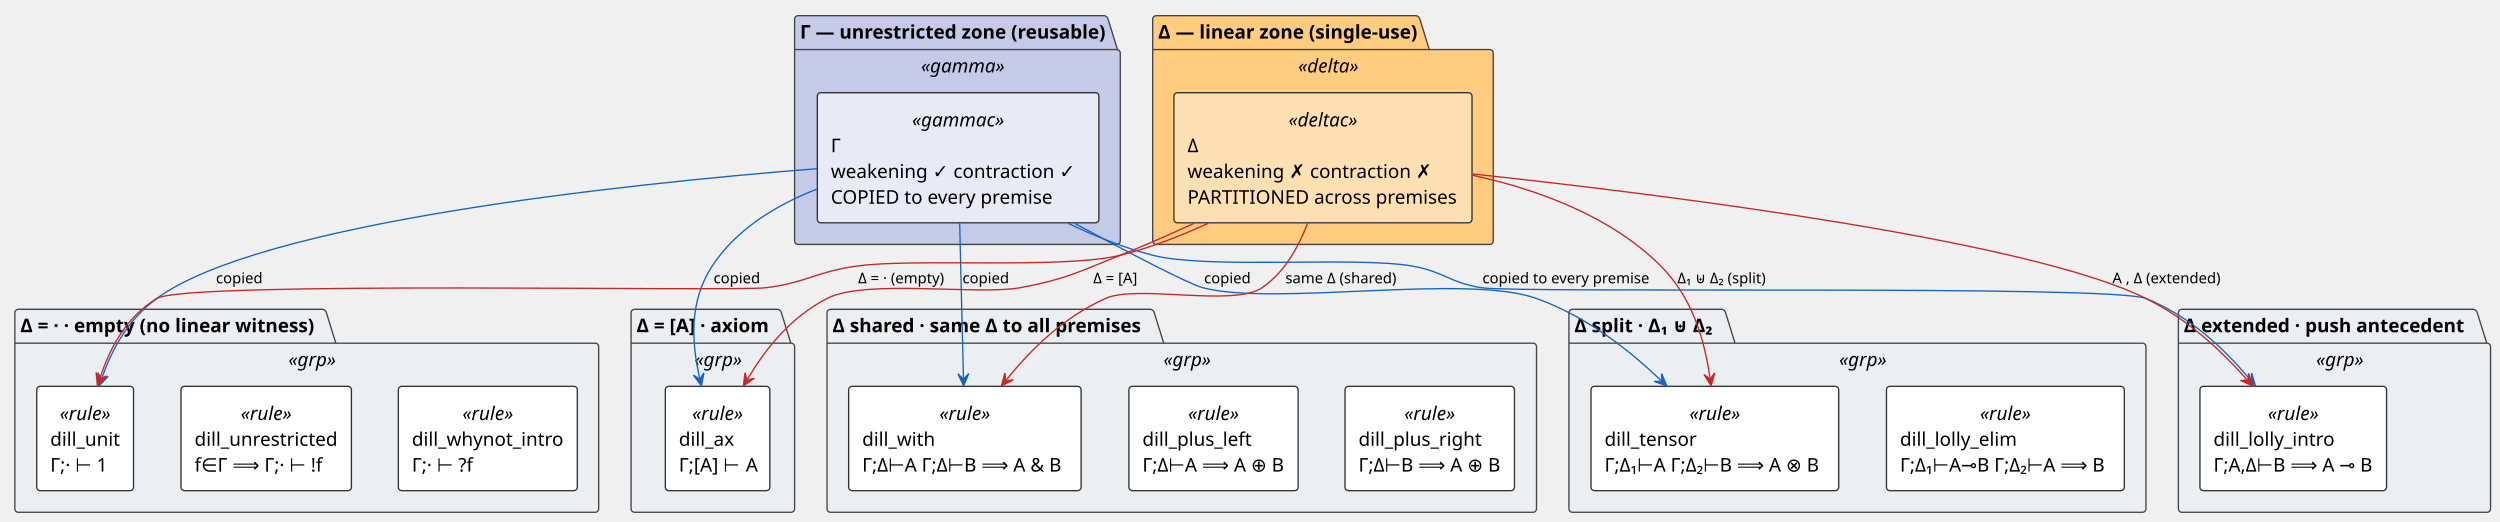
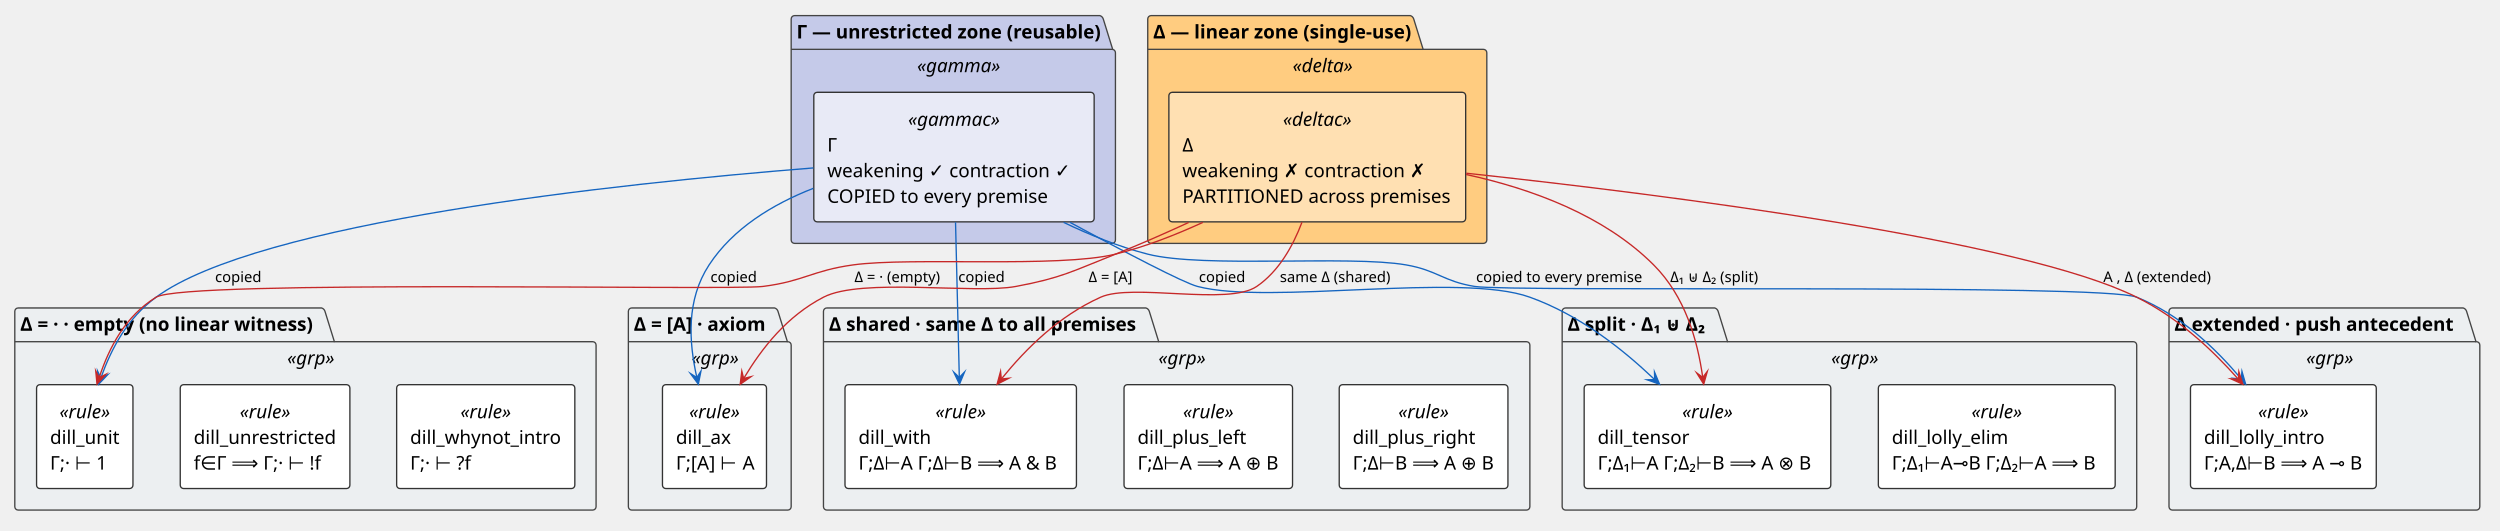
- <svg xmlns="http://www.w3.org/2000/svg" contentStyleType="text/css" data-diagram-type="DESCRIPTION" height="386px" preserveAspectRatio="none" style="width:1850px;height:386px;background:#FFFFFF;" version="1.1" viewBox="0 0 1850 386" width="1850px" zoomAndPan="magnify">
+ <svg xmlns="http://www.w3.org/2000/svg" contentStyleType="text/css" data-diagram-type="DESCRIPTION" height="394px" preserveAspectRatio="none" style="width:1858px;height:394px;background:#FFFFFF;" version="1.1" viewBox="0 0 1858 394" width="1858px" zoomAndPan="magnify">
  <defs />
  <g>
-     <g class="cluster" data-qualified-name=". . unrestricted zone .reusable." data-source-line="29" id="ent0002">
+     <g class="cluster" data-qualified-name=". . unrestricted zone .reusable." data-source-line="29" id="ent0001">
      <path d="M590.5,11.602 L817.445,11.602 A3.75,3.75 0 0 1 819.945,14.102 L826.945,36.67 L826.5,36.67 A2.5,2.5 0 0 1 829,39.17 L829,178.382 A2.5,2.5 0 0 1 826.5,180.882 L590.5,180.882 A2.5,2.5 0 0 1 588,178.382 L588,14.102 A2.5,2.5 0 0 1 590.5,11.602" fill="#C5CAE9" style="stroke:#444444;stroke-width:1;" />
      <line style="stroke:#444444;stroke-width:1;" x1="588" x2="826.945" y1="36.67" y2="36.67" />
-       <text fill="#000000" font-family="Verdana" font-size="14" font-weight="bold" lengthAdjust="spacing" textLength="225.945" x="592" y="28.568">Γ — unrestricted zone (reusable)</text>
+       <text fill="#000000" font-family="Verdana" font-size="14" font-weight="700" lengthAdjust="spacing" textLength="225.945" x="592" y="28.568">Γ — unrestricted zone (reusable)</text>
      <text fill="#000000" font-family="Verdana" font-size="14" font-style="italic" lengthAdjust="spacing" textLength="61.866" x="681.567" y="53.636">«gamma»</text>
    </g>
-     <g class="cluster" data-qualified-name=". . linear zone .single-use." data-source-line="32" id="ent0004">
+     <g class="cluster" data-qualified-name=". . linear zone .single-use." data-source-line="32" id="ent0003">
      <path d="M855.5,11.602 L1048.173,11.602 A3.75,3.75 0 0 1 1050.673,14.102 L1057.673,36.67 L1102.5,36.67 A2.5,2.5 0 0 1 1105,39.17 L1105,178.382 A2.5,2.5 0 0 1 1102.5,180.882 L855.5,180.882 A2.5,2.5 0 0 1 853,178.382 L853,14.102 A2.5,2.5 0 0 1 855.5,11.602" fill="#FFCC80" style="stroke:#444444;stroke-width:1;" />
      <line style="stroke:#444444;stroke-width:1;" x1="853" x2="1057.673" y1="36.67" y2="36.67" />
-       <text fill="#000000" font-family="Verdana" font-size="14" font-weight="bold" lengthAdjust="spacing" textLength="191.673" x="857" y="28.568">Δ — linear zone (single-use)</text>
+       <text fill="#000000" font-family="Verdana" font-size="14" font-weight="700" lengthAdjust="spacing" textLength="191.673" x="857" y="28.568">Δ — linear zone (single-use)</text>
      <text fill="#000000" font-family="Verdana" font-size="14" font-style="italic" lengthAdjust="spacing" textLength="44.66" x="960.67" y="53.636">«delta»</text>
    </g>
-     <g class="cluster" data-qualified-name=". . .A.  .  axiom" data-source-line="36" id="ent0006">
+     <g class="cluster" data-qualified-name=". . .A.  .  axiom" data-source-line="36" id="ent0005">
      <path d="M469.5,228.882 L575.696,228.882 A3.75,3.75 0 0 1 578.196,231.382 L585.196,253.95 L585.5,253.95 A2.5,2.5 0 0 1 588,256.45 L588,376.582 A2.5,2.5 0 0 1 585.5,379.082 L469.5,379.082 A2.5,2.5 0 0 1 467,376.582 L467,231.382 A2.5,2.5 0 0 1 469.5,228.882" fill="#ECEFF1" style="stroke:#444444;stroke-width:1;" />
      <line style="stroke:#444444;stroke-width:1;" x1="467" x2="585.196" y1="253.95" y2="253.95" />
-       <text fill="#000000" font-family="Verdana" font-size="14" font-weight="bold" lengthAdjust="spacing" textLength="105.196" x="471" y="245.848">Δ = [A]  ·  axiom</text>
+       <text fill="#000000" font-family="Verdana" font-size="14" font-weight="700" lengthAdjust="spacing" textLength="105.196" x="471" y="245.848">Δ = [A]  ·  axiom</text>
      <text fill="#000000" font-family="Verdana" font-size="14" font-style="italic" lengthAdjust="spacing" textLength="35.14" x="513.93" y="270.916">«grp»</text>
    </g>
-     <g class="cluster" data-qualified-name=". . .  .  empty .no linear witness." data-source-line="39" id="ent0008">
+     <g class="cluster" data-qualified-name=". . .  .  empty .no linear witness." data-source-line="39" id="ent0007">
      <path d="M13.5,228.882 L239.017,228.882 A3.75,3.75 0 0 1 241.517,231.382 L248.517,253.95 L440.5,253.95 A2.5,2.5 0 0 1 443,256.45 L443,376.582 A2.5,2.5 0 0 1 440.5,379.082 L13.5,379.082 A2.5,2.5 0 0 1 11,376.582 L11,231.382 A2.5,2.5 0 0 1 13.5,228.882" fill="#ECEFF1" style="stroke:#444444;stroke-width:1;" />
      <line style="stroke:#444444;stroke-width:1;" x1="11" x2="248.517" y1="253.95" y2="253.95" />
-       <text fill="#000000" font-family="Verdana" font-size="14" font-weight="bold" lengthAdjust="spacing" textLength="224.517" x="15" y="245.848">Δ = ·  ·  empty (no linear witness)</text>
+       <text fill="#000000" font-family="Verdana" font-size="14" font-weight="700" lengthAdjust="spacing" textLength="224.517" x="15" y="245.848">Δ = ·  ·  empty (no linear witness)</text>
      <text fill="#000000" font-family="Verdana" font-size="14" font-style="italic" lengthAdjust="spacing" textLength="35.14" x="213.43" y="270.916">«grp»</text>
    </g>
-     <g class="cluster" data-qualified-name=". split  .  .. . .." data-source-line="44" id="ent0012">
+     <g class="cluster" data-qualified-name=". split  .  .. . .." data-source-line="44" id="ent0011">
      <path d="M1163.5,228.882 L1274.414,228.882 A3.75,3.75 0 0 1 1276.914,231.382 L1283.914,253.95 L1585.5,253.95 A2.5,2.5 0 0 1 1588,256.45 L1588,376.582 A2.5,2.5 0 0 1 1585.5,379.082 L1163.5,379.082 A2.5,2.5 0 0 1 1161,376.582 L1161,231.382 A2.5,2.5 0 0 1 1163.5,228.882" fill="#ECEFF1" style="stroke:#444444;stroke-width:1;" />
      <line style="stroke:#444444;stroke-width:1;" x1="1161" x2="1283.914" y1="253.95" y2="253.95" />
-       <text fill="#000000" font-family="Verdana" font-size="14" font-weight="bold" lengthAdjust="spacing" textLength="109.914" x="1165" y="245.848">Δ split  ·  Δ₁ ⊎ Δ₂</text>
+       <text fill="#000000" font-family="Verdana" font-size="14" font-weight="700" lengthAdjust="spacing" textLength="109.914" x="1165" y="245.848">Δ split  ·  Δ₁ ⊎ Δ₂</text>
      <text fill="#000000" font-family="Verdana" font-size="14" font-style="italic" lengthAdjust="spacing" textLength="35.14" x="1360.93" y="270.916">«grp»</text>
    </g>
-     <g class="cluster" data-qualified-name=". shared  .  same . to all premises" data-source-line="48" id="ent0015">
+     <g class="cluster" data-qualified-name=". shared  .  same . to all premises" data-source-line="48" id="ent0014">
      <path d="M614.5,228.882 L851.651,228.882 A3.75,3.75 0 0 1 854.151,231.382 L861.151,253.95 L1134.5,253.95 A2.5,2.5 0 0 1 1137,256.45 L1137,376.582 A2.5,2.5 0 0 1 1134.5,379.082 L614.5,379.082 A2.5,2.5 0 0 1 612,376.582 L612,231.382 A2.5,2.5 0 0 1 614.5,228.882" fill="#ECEFF1" style="stroke:#444444;stroke-width:1;" />
      <line style="stroke:#444444;stroke-width:1;" x1="612" x2="861.151" y1="253.95" y2="253.95" />
-       <text fill="#000000" font-family="Verdana" font-size="14" font-weight="bold" lengthAdjust="spacing" textLength="236.151" x="616" y="245.848">Δ shared  ·  same Δ to all premises</text>
+       <text fill="#000000" font-family="Verdana" font-size="14" font-weight="700" lengthAdjust="spacing" textLength="236.151" x="616" y="245.848">Δ shared  ·  same Δ to all premises</text>
      <text fill="#000000" font-family="Verdana" font-size="14" font-style="italic" lengthAdjust="spacing" textLength="35.14" x="860.93" y="270.916">«grp»</text>
    </g>
-     <g class="cluster" data-qualified-name=". extended  .  push antecedent" data-source-line="53" id="ent0019">
+     <g class="cluster" data-qualified-name=". extended  .  push antecedent" data-source-line="53" id="ent0018">
      <path d="M1614.5,228.882 L1830.665,228.882 A3.75,3.75 0 0 1 1833.165,231.382 L1840.165,253.95 L1840.5,253.95 A2.5,2.5 0 0 1 1843,256.45 L1843,376.582 A2.5,2.5 0 0 1 1840.5,379.082 L1614.5,379.082 A2.5,2.5 0 0 1 1612,376.582 L1612,231.382 A2.5,2.5 0 0 1 1614.5,228.882" fill="#ECEFF1" style="stroke:#444444;stroke-width:1;" />
      <line style="stroke:#444444;stroke-width:1;" x1="1612" x2="1840.165" y1="253.95" y2="253.95" />
-       <text fill="#000000" font-family="Verdana" font-size="14" font-weight="bold" lengthAdjust="spacing" textLength="215.165" x="1616" y="245.848">Δ extended  ·  push antecedent</text>
+       <text fill="#000000" font-family="Verdana" font-size="14" font-weight="700" lengthAdjust="spacing" textLength="215.165" x="1616" y="245.848">Δ extended  ·  push antecedent</text>
      <text fill="#000000" font-family="Verdana" font-size="14" font-style="italic" lengthAdjust="spacing" textLength="35.14" x="1713.93" y="270.916">«grp»</text>
    </g>
-     <g class="entity" data-qualified-name=". . unrestricted zone .reusable..GAMMA" data-source-line="30" id="ent0003">
+     <g class="entity" data-qualified-name=". . unrestricted zone .reusable..GAMMA" data-source-line="30" id="ent0002">
      <rect fill="#E8EAF6" height="96.272" rx="2.5" ry="2.5" style="stroke:#333333;stroke-width:1;" width="208.352" x="604.82" y="68.602" />
      <text fill="#000000" font-family="Verdana" font-size="14" font-style="italic" lengthAdjust="spacing" textLength="68.208" x="674.892" y="93.568">«gammac»</text>
      <text fill="#000000" font-family="Verdana" font-size="14" lengthAdjust="spacing" textLength="6.986" x="614.82" y="112.636">Γ</text>
      <text fill="#000000" font-family="Verdana" font-size="14" lengthAdjust="spacing" textLength="188.352" x="614.82" y="131.704">weakening ✓   contraction ✓</text>
      <text fill="#000000" font-family="Verdana" font-size="14" lengthAdjust="spacing" textLength="164.863" x="614.82" y="150.772">COPIED to every premise</text>
    </g>
-     <g class="entity" data-qualified-name=". . linear zone .single-use..DELTA" data-source-line="33" id="ent0005">
+     <g class="entity" data-qualified-name=". . linear zone .single-use..DELTA" data-source-line="33" id="ent0004">
      <rect fill="#FFE0B2" height="96.272" rx="2.5" ry="2.5" style="stroke:#333333;stroke-width:1;" width="220.577" x="868.71" y="68.602" />
      <text fill="#000000" font-family="Verdana" font-size="14" font-style="italic" lengthAdjust="spacing" textLength="51.002" x="953.498" y="93.568">«deltac»</text>
      <text fill="#000000" font-family="Verdana" font-size="14" lengthAdjust="spacing" textLength="8.946" x="878.71" y="112.636">Δ</text>
      <text fill="#000000" font-family="Verdana" font-size="14" lengthAdjust="spacing" textLength="188.352" x="878.71" y="131.704">weakening ✗   contraction ✗</text>
      <text fill="#000000" font-family="Verdana" font-size="14" lengthAdjust="spacing" textLength="200.577" x="878.71" y="150.772">PARTITIONED across premises</text>
    </g>
-     <g class="entity" data-qualified-name=". . .A.  .  axiom.AX" data-source-line="37" id="ent0007">
+     <g class="entity" data-qualified-name=". . .A.  .  axiom.AX" data-source-line="37" id="ent0006">
      <rect fill="#FFFFFF" height="77.204" rx="2.5" ry="2.5" style="stroke:#333333;stroke-width:1;" width="77.317" x="492.34" y="285.882" />
      <text fill="#000000" font-family="Verdana" font-size="14" font-style="italic" lengthAdjust="spacing" textLength="37.632" x="512.183" y="310.848">«rule»</text>
      <text fill="#000000" font-family="Verdana" font-size="14" lengthAdjust="spacing" textLength="40.922" x="502.34" y="329.916">dill_ax</text>
      <text fill="#000000" font-family="Verdana" font-size="14" lengthAdjust="spacing" textLength="57.317" x="502.34" y="348.984">Γ;[A] ⊢ A</text>
    </g>
-     <g class="entity" data-qualified-name=". . .  .  empty .no linear witness..UNIT" data-source-line="40" id="ent0009">
+     <g class="entity" data-qualified-name=". . .  .  empty .no linear witness..UNIT" data-source-line="40" id="ent0008">
      <rect fill="#FFFFFF" height="77.204" rx="2.5" ry="2.5" style="stroke:#333333;stroke-width:1;" width="71.632" x="27.18" y="285.882" />
      <text fill="#000000" font-family="Verdana" font-size="14" font-style="italic" lengthAdjust="spacing" textLength="37.632" x="44.18" y="310.848">«rule»</text>
      <text fill="#000000" font-family="Verdana" font-size="14" lengthAdjust="spacing" textLength="51.632" x="37.18" y="329.916">dill_unit</text>
      <text fill="#000000" font-family="Verdana" font-size="14" lengthAdjust="spacing" textLength="41.973" x="37.18" y="348.984">Γ;· ⊢ 1</text>
    </g>
-     <g class="entity" data-qualified-name=". . .  .  empty .no linear witness..UNR" data-source-line="41" id="ent0010">
+     <g class="entity" data-qualified-name=". . .  .  empty .no linear witness..UNR" data-source-line="41" id="ent0009">
      <rect fill="#FFFFFF" height="77.204" rx="2.5" ry="2.5" style="stroke:#333333;stroke-width:1;" width="126.078" x="133.96" y="285.882" />
      <text fill="#000000" font-family="Verdana" font-size="14" font-style="italic" lengthAdjust="spacing" textLength="37.632" x="178.183" y="310.848">«rule»</text>
      <text fill="#000000" font-family="Verdana" font-size="14" lengthAdjust="spacing" textLength="106.078" x="143.96" y="329.916">dill_unrestricted</text>
      <text fill="#000000" font-family="Verdana" font-size="14" lengthAdjust="spacing" textLength="93.895" x="143.96" y="348.984">f∈Γ ⟹ Γ;· ⊢ !f</text>
    </g>
-     <g class="entity" data-qualified-name=". . .  .  empty .no linear witness..WN" data-source-line="42" id="ent0011">
+     <g class="entity" data-qualified-name=". . .  .  empty .no linear witness..WN" data-source-line="42" id="ent0010">
      <rect fill="#FFFFFF" height="77.204" rx="2.5" ry="2.5" style="stroke:#333333;stroke-width:1;" width="132.42" x="294.79" y="285.882" />
      <text fill="#000000" font-family="Verdana" font-size="14" font-style="italic" lengthAdjust="spacing" textLength="37.632" x="342.184" y="310.848">«rule»</text>
      <text fill="#000000" font-family="Verdana" font-size="14" lengthAdjust="spacing" textLength="112.42" x="304.79" y="329.916">dill_whynot_intro</text>
      <text fill="#000000" font-family="Verdana" font-size="14" lengthAdjust="spacing" textLength="44.857" x="304.79" y="348.984">Γ;· ⊢ ?f</text>
    </g>
-     <g class="entity" data-qualified-name=". split  .  .. . ...TEN" data-source-line="45" id="ent0013">
+     <g class="entity" data-qualified-name=". split  .  .. . ...TEN" data-source-line="45" id="ent0012">
      <rect fill="#FFFFFF" height="77.204" rx="2.5" ry="2.5" style="stroke:#333333;stroke-width:1;" width="183.291" x="1177.35" y="285.882" />
      <text fill="#000000" font-family="Verdana" font-size="14" font-style="italic" lengthAdjust="spacing" textLength="37.632" x="1250.18" y="310.848">«rule»</text>
      <text fill="#000000" font-family="Verdana" font-size="14" lengthAdjust="spacing" textLength="68.222" x="1187.35" y="329.916">dill_tensor</text>
      <text fill="#000000" font-family="Verdana" font-size="14" lengthAdjust="spacing" textLength="163.291" x="1187.35" y="348.984">Γ;Δ₁⊢A  Γ;Δ₂⊢B ⟹ A ⊗ B</text>
    </g>
-     <g class="entity" data-qualified-name=". split  .  .. . ...LE" data-source-line="46" id="ent0014">
+     <g class="entity" data-qualified-name=". split  .  .. . ...LE" data-source-line="46" id="ent0013">
      <rect fill="#FFFFFF" height="77.204" rx="2.5" ry="2.5" style="stroke:#333333;stroke-width:1;" width="176.011" x="1395.99" y="285.882" />
      <text fill="#000000" font-family="Verdana" font-size="14" font-style="italic" lengthAdjust="spacing" textLength="37.632" x="1465.18" y="310.848">«rule»</text>
      <text fill="#000000" font-family="Verdana" font-size="14" lengthAdjust="spacing" textLength="86.534" x="1405.99" y="329.916">dill_lolly_elim</text>
      <text fill="#000000" font-family="Verdana" font-size="14" lengthAdjust="spacing" textLength="156.011" x="1405.99" y="348.984">Γ;Δ₁⊢A⊸B  Γ;Δ₂⊢A ⟹ B</text>
    </g>
-     <g class="entity" data-qualified-name=". shared  .  same . to all premises.WITH" data-source-line="49" id="ent0016">
+     <g class="entity" data-qualified-name=". shared  .  same . to all premises.WITH" data-source-line="49" id="ent0015">
      <rect fill="#FFFFFF" height="77.204" rx="2.5" ry="2.5" style="stroke:#333333;stroke-width:1;" width="172.008" x="628" y="285.882" />
      <text fill="#000000" font-family="Verdana" font-size="14" font-style="italic" lengthAdjust="spacing" textLength="37.632" x="695.188" y="310.848">«rule»</text>
      <text fill="#000000" font-family="Verdana" font-size="14" lengthAdjust="spacing" textLength="53.984" x="638" y="329.916">dill_with</text>
      <text fill="#000000" font-family="Verdana" font-size="14" lengthAdjust="spacing" textLength="152.008" x="638" y="348.984">Γ;Δ⊢A  Γ;Δ⊢B ⟹ A &amp; B</text>
    </g>
-     <g class="entity" data-qualified-name=". shared  .  same . to all premises.PL" data-source-line="50" id="ent0017">
+     <g class="entity" data-qualified-name=". shared  .  same . to all premises.PL" data-source-line="50" id="ent0016">
      <rect fill="#FFFFFF" height="77.204" rx="2.5" ry="2.5" style="stroke:#333333;stroke-width:1;" width="125.232" x="835.38" y="285.882" />
      <text fill="#000000" font-family="Verdana" font-size="14" font-style="italic" lengthAdjust="spacing" textLength="37.632" x="879.18" y="310.848">«rule»</text>
      <text fill="#000000" font-family="Verdana" font-size="14" lengthAdjust="spacing" textLength="80.836" x="845.38" y="329.916">dill_plus_left</text>
      <text fill="#000000" font-family="Verdana" font-size="14" lengthAdjust="spacing" textLength="105.232" x="845.38" y="348.984">Γ;Δ⊢A ⟹ A ⊕ B</text>
    </g>
-     <g class="entity" data-qualified-name=". shared  .  same . to all premises.PR" data-source-line="51" id="ent0018">
+     <g class="entity" data-qualified-name=". shared  .  same . to all premises.PR" data-source-line="51" id="ent0017">
      <rect fill="#FFFFFF" height="77.204" rx="2.5" ry="2.5" style="stroke:#333333;stroke-width:1;" width="125.386" x="995.31" y="285.882" />
      <text fill="#000000" font-family="Verdana" font-size="14" font-style="italic" lengthAdjust="spacing" textLength="37.632" x="1039.187" y="310.848">«rule»</text>
      <text fill="#000000" font-family="Verdana" font-size="14" lengthAdjust="spacing" textLength="91.168" x="1005.31" y="329.916">dill_plus_right</text>
      <text fill="#000000" font-family="Verdana" font-size="14" lengthAdjust="spacing" textLength="105.386" x="1005.31" y="348.984">Γ;Δ⊢B ⟹ A ⊕ B</text>
    </g>
-     <g class="entity" data-qualified-name=". extended  .  push antecedent.LI" data-source-line="54" id="ent0020">
+     <g class="entity" data-qualified-name=". extended  .  push antecedent.LI" data-source-line="54" id="ent0019">
      <rect fill="#FFFFFF" height="77.204" rx="2.5" ry="2.5" style="stroke:#333333;stroke-width:1;" width="138.084" x="1627.96" y="285.882" />
      <text fill="#000000" font-family="Verdana" font-size="14" font-style="italic" lengthAdjust="spacing" textLength="37.632" x="1678.186" y="310.848">«rule»</text>
      <text fill="#000000" font-family="Verdana" font-size="14" lengthAdjust="spacing" textLength="89.894" x="1637.96" y="329.916">dill_lolly_intro</text>
      <text fill="#000000" font-family="Verdana" font-size="14" lengthAdjust="spacing" textLength="118.084" x="1637.96" y="348.984">Γ;A,Δ⊢B ⟹ A ⊸ B</text>
    </g>
-     <g class="link" data-entity-1="ent0003" data-entity-2="ent0007" data-link-type="dependency" data-source-line="57" id="lnk21">
-       <path d="M604.41,139.982 C574.32,151.742 544.85,169.652 527,196.882 C510,222.812 511.62,252.729 517.69,279.639" fill="none" id="GAMMA-to-AX" style="stroke:#1565C0;stroke-width:1;" />
-       <polygon fill="#1565C0" points="519.01,285.492,520.932,275.832,517.91,280.615,513.128,277.593,519.01,285.492" style="stroke:#1565C0;stroke-width:1;" />
+     <g class="link" data-entity-1="ent0002" data-entity-2="ent0006" data-link-type="dependency" data-source-line="57" id="lnk20">
+       <path d="M604.41,139.982 C574.32,151.742 544.85,169.652 527,196.882 C510,222.812 511.84,253.704 517.91,280.615" fill="none" id="GAMMA-to-AX" style="stroke:#1565C0;stroke-width:1;" />
+       <polygon fill="#1565C0" points="519.01,285.492,520.932,275.832,517.91,280.615,513.128,277.593,519.01,285.492" style="stroke:#1565C0;stroke-width:1;stroke-linejoin:miter;stroke-miterlimit:10;" />
      <text fill="#000000" font-family="Verdana" font-size="11" lengthAdjust="spacing" textLength="34.507" x="528" y="209.641">copied</text>
    </g>
-     <g class="link" data-entity-1="ent0003" data-entity-2="ent0009" data-link-type="dependency" data-source-line="58" id="lnk22">
-       <path d="M604.53,124.802 C455.65,136.692 192.03,165.082 116,220.882 C94.66,236.532 83.268,257.675 75.268,279.955" fill="none" id="GAMMA-to-UNIT" style="stroke:#1565C0;stroke-width:1;" />
-       <polygon fill="#1565C0" points="73.24,285.602,80.046,278.483,74.93,280.896,72.517,275.78,73.24,285.602" style="stroke:#1565C0;stroke-width:1;" />
+     <g class="link" data-entity-1="ent0002" data-entity-2="ent0008" data-link-type="dependency" data-source-line="58" id="lnk21">
+       <path d="M604.53,124.802 C455.65,136.692 192.03,165.082 116,220.882 C94.66,236.532 82.93,258.616 74.93,280.896" fill="none" id="GAMMA-to-UNIT" style="stroke:#1565C0;stroke-width:1;" />
+       <polygon fill="#1565C0" points="73.24,285.602,80.046,278.483,74.93,280.896,72.517,275.78,73.24,285.602" style="stroke:#1565C0;stroke-width:1;stroke-linejoin:miter;stroke-miterlimit:10;" />
      <text fill="#000000" font-family="Verdana" font-size="11" lengthAdjust="spacing" textLength="34.507" x="159.81" y="209.641">copied</text>
    </g>
-     <g class="link" data-entity-1="ent0003" data-entity-2="ent0013" data-link-type="dependency" data-source-line="59" id="lnk23">
-       <path d="M795.25,165.302 C836.56,187.662 879.36,210.072 890,212.882 C943.1,226.902 1085.35,202.222 1137,220.882 C1173.99,234.232 1204.451,258.069 1229.031,281.429" fill="none" id="GAMMA-to-TEN" style="stroke:#1565C0;stroke-width:1;" />
-       <polygon fill="#1565C0" points="1233.38,285.562,1229.612,276.462,1229.756,282.118,1224.101,282.261,1233.38,285.562" style="stroke:#1565C0;stroke-width:1;" />
+     <g class="link" data-entity-1="ent0002" data-entity-2="ent0012" data-link-type="dependency" data-source-line="59" id="lnk22">
+       <path d="M795.25,165.302 C836.56,187.662 879.36,210.072 890,212.882 C943.1,226.902 1085.35,202.222 1137,220.882 C1173.99,234.232 1205.176,258.757 1229.756,282.118" fill="none" id="GAMMA-to-TEN" style="stroke:#1565C0;stroke-width:1;" />
+       <polygon fill="#1565C0" points="1233.38,285.562,1229.612,276.462,1229.756,282.118,1224.101,282.261,1233.38,285.562" style="stroke:#1565C0;stroke-width:1;stroke-linejoin:miter;stroke-miterlimit:10;" />
      <text fill="#000000" font-family="Verdana" font-size="11" lengthAdjust="spacing" textLength="34.507" x="891" y="209.641">copied</text>
    </g>
-     <g class="link" data-entity-1="ent0003" data-entity-2="ent0016" data-link-type="dependency" data-source-line="60" id="lnk24">
-       <path d="M710.15,165.202 C711.04,201.752 712.103,245.604 712.933,279.534" fill="none" id="GAMMA-to-WITH" style="stroke:#1565C0;stroke-width:1;" />
-       <polygon fill="#1565C0" points="713.08,285.532,716.859,276.437,712.958,280.534,708.861,276.632,713.08,285.532" style="stroke:#1565C0;stroke-width:1;" />
+     <g class="link" data-entity-1="ent0002" data-entity-2="ent0015" data-link-type="dependency" data-source-line="60" id="lnk23">
+       <path d="M710.15,165.202 C711.04,201.752 712.128,246.603 712.958,280.534" fill="none" id="GAMMA-to-WITH" style="stroke:#1565C0;stroke-width:1;" />
+       <polygon fill="#1565C0" points="713.08,285.532,716.859,276.437,712.958,280.534,708.861,276.632,713.08,285.532" style="stroke:#1565C0;stroke-width:1;stroke-linejoin:miter;stroke-miterlimit:10;" />
      <text fill="#000000" font-family="Verdana" font-size="11" lengthAdjust="spacing" textLength="34.507" x="712.2" y="209.641">copied</text>
    </g>
-     <g class="link" data-entity-1="ent0003" data-entity-2="ent0020" data-link-type="dependency" data-source-line="61" id="lnk25">
-       <path d="M790.48,165.282 C810.33,174.782 831.93,183.492 853,188.882 C894.37,199.452 1002.93,189.532 1045,196.882 C1068.4,200.962 1072.55,209.092 1096,212.882 C1122.99,217.242 1562.67,210.592 1588,220.882 C1620.63,234.122 1645.383,257.504 1665.103,280.904" fill="none" id="GAMMA-to-LI" style="stroke:#1565C0;stroke-width:1;" />
-       <polygon fill="#1565C0" points="1668.97,285.492,1666.229,276.032,1665.748,281.669,1660.111,281.188,1668.97,285.492" style="stroke:#1565C0;stroke-width:1;" />
+     <g class="link" data-entity-1="ent0002" data-entity-2="ent0019" data-link-type="dependency" data-source-line="61" id="lnk24">
+       <path d="M790.48,165.282 C810.33,174.782 831.93,183.492 853,188.882 C894.37,199.452 1002.93,189.532 1045,196.882 C1068.4,200.962 1072.55,209.092 1096,212.882 C1122.99,217.242 1562.67,210.592 1588,220.882 C1620.63,234.122 1646.028,258.269 1665.748,281.669" fill="none" id="GAMMA-to-LI" style="stroke:#1565C0;stroke-width:1;" />
+       <polygon fill="#1565C0" points="1668.97,285.492,1666.229,276.032,1665.748,281.669,1660.111,281.188,1668.97,285.492" style="stroke:#1565C0;stroke-width:1;stroke-linejoin:miter;stroke-miterlimit:10;" />
      <text fill="#000000" font-family="Verdana" font-size="11" lengthAdjust="spacing" textLength="123.969" x="1097" y="209.641">copied to every premise</text>
    </g>
-     <g class="link" data-entity-1="ent0005" data-entity-2="ent0007" data-link-type="dependency" data-source-line="63" id="lnk26">
-       <path d="M883.39,165.342 C865.49,173.602 846.81,181.802 829,188.882 C796.87,201.642 788.99,206.522 755,212.882 C723.71,218.722 640.24,206.202 612,220.882 C584.91,234.952 567.017,257.417 553.197,280.447" fill="none" id="DELTA-to-AX" style="stroke:#C62828;stroke-width:1;" />
-       <polygon fill="#C62828" points="550.11,285.592,558.171,279.933,552.683,281.305,551.311,275.817,550.11,285.592" style="stroke:#C62828;stroke-width:1;" />
+     <g class="link" data-entity-1="ent0004" data-entity-2="ent0006" data-link-type="dependency" data-source-line="63" id="lnk25">
+       <path d="M883.39,165.342 C865.49,173.602 846.81,181.802 829,188.882 C796.87,201.642 788.99,206.522 755,212.882 C723.71,218.722 640.24,206.202 612,220.882 C584.91,234.952 566.503,258.275 552.683,281.305" fill="none" id="DELTA-to-AX" style="stroke:#C62828;stroke-width:1;" />
+       <polygon fill="#C62828" points="550.11,285.592,558.171,279.933,552.683,281.305,551.311,275.817,550.11,285.592" style="stroke:#C62828;stroke-width:1;stroke-linejoin:miter;stroke-miterlimit:10;" />
      <text fill="#000000" font-family="Verdana" font-size="11" lengthAdjust="spacing" textLength="33.308" x="808.97" y="209.641">Δ = [A]</text>
    </g>
-     <g class="link" data-entity-1="ent0005" data-entity-2="ent0009" data-link-type="dependency" data-source-line="64" id="lnk27">
-       <path d="M893.95,165.282 C873.28,174.782 850.83,183.492 829,188.882 C786.89,199.272 676.96,190.922 634,196.882 C603.67,201.082 597.37,209.032 567,212.882 C542.14,216.032 137.29,207.652 116,220.882 C93.18,235.052 81.626,256.809 73.986,279.749" fill="none" id="DELTA-to-UNIT" style="stroke:#C62828;stroke-width:1;" />
-       <polygon fill="#C62828" points="72.09,285.442,78.729,278.167,73.67,280.698,71.139,275.639,72.09,285.442" style="stroke:#C62828;stroke-width:1;" />
+     <g class="link" data-entity-1="ent0004" data-entity-2="ent0008" data-link-type="dependency" data-source-line="64" id="lnk26">
+       <path d="M893.95,165.282 C873.28,174.782 850.83,183.492 829,188.882 C786.89,199.272 676.96,190.922 634,196.882 C603.67,201.082 597.37,209.032 567,212.882 C542.14,216.032 137.29,207.652 116,220.882 C93.18,235.052 81.31,257.758 73.67,280.698" fill="none" id="DELTA-to-UNIT" style="stroke:#C62828;stroke-width:1;" />
+       <polygon fill="#C62828" points="72.09,285.442,78.729,278.167,73.67,280.698,71.139,275.639,72.09,285.442" style="stroke:#C62828;stroke-width:1;stroke-linejoin:miter;stroke-miterlimit:10;" />
      <text fill="#000000" font-family="Verdana" font-size="11" lengthAdjust="spacing" textLength="67.144" x="635" y="209.641">Δ = ·  (empty)</text>
    </g>
-     <g class="link" data-entity-1="ent0005" data-entity-2="ent0013" data-link-type="dependency" data-source-line="65" id="lnk28">
-       <path d="M1089.61,129.682 C1138.02,140.202 1192.07,159.932 1229,196.882 C1252.46,220.352 1261.339,251.543 1265.349,279.533" fill="none" id="DELTA-to-TEN" style="stroke:#C62828;stroke-width:1;" />
-       <polygon fill="#C62828" points="1266.2,285.472,1268.883,275.996,1265.491,280.522,1260.964,277.13,1266.2,285.472" style="stroke:#C62828;stroke-width:1;" />
+     <g class="link" data-entity-1="ent0004" data-entity-2="ent0012" data-link-type="dependency" data-source-line="65" id="lnk27">
+       <path d="M1089.61,129.682 C1138.02,140.202 1192.07,159.932 1229,196.882 C1252.46,220.352 1261.481,252.532 1265.491,280.522" fill="none" id="DELTA-to-TEN" style="stroke:#C62828;stroke-width:1;" />
+       <polygon fill="#C62828" points="1266.2,285.472,1268.883,275.996,1265.491,280.522,1260.964,277.13,1266.2,285.472" style="stroke:#C62828;stroke-width:1;stroke-linejoin:miter;stroke-miterlimit:10;" />
      <text fill="#000000" font-family="Verdana" font-size="11" lengthAdjust="spacing" textLength="69.53" x="1241.26" y="209.641">Δ₁ ⊎ Δ₂  (split)</text>
    </g>
-     <g class="link" data-entity-1="ent0005" data-entity-2="ent0016" data-link-type="dependency" data-source-line="66" id="lnk29">
-       <path d="M967.61,165.212 C960.85,183.082 950.3,201.752 934,212.882 C912.66,227.442 841.55,210.252 818,220.882 C786.9,234.902 763.555,257.856 744.815,280.906" fill="none" id="DELTA-to-WITH" style="stroke:#C62828;stroke-width:1;" />
-       <polygon fill="#C62828" points="741.03,285.562,749.811,281.102,744.184,281.682,743.604,276.055,741.03,285.562" style="stroke:#C62828;stroke-width:1;" />
+     <g class="link" data-entity-1="ent0004" data-entity-2="ent0015" data-link-type="dependency" data-source-line="66" id="lnk28">
+       <path d="M967.61,165.212 C960.85,183.082 950.3,201.752 934,212.882 C912.66,227.442 841.55,210.252 818,220.882 C786.9,234.902 762.924,258.632 744.184,281.682" fill="none" id="DELTA-to-WITH" style="stroke:#C62828;stroke-width:1;" />
+       <polygon fill="#C62828" points="741.03,285.562,749.811,281.102,744.184,281.682,743.604,276.055,741.03,285.562" style="stroke:#C62828;stroke-width:1;stroke-linejoin:miter;stroke-miterlimit:10;" />
      <text fill="#000000" font-family="Verdana" font-size="11" lengthAdjust="spacing" textLength="85.887" x="951.17" y="209.641">same Δ  (shared)</text>
    </g>
-     <g class="link" data-entity-1="ent0005" data-entity-2="ent0020" data-link-type="dependency" data-source-line="67" id="lnk30">
-       <path d="M1089.72,128.732 C1240.76,145.032 1502.42,178.322 1588,220.882 C1618.83,236.212 1642.963,258.679 1662.912,281.109" fill="none" id="DELTA-to-LI" style="stroke:#C62828;stroke-width:1;" />
-       <polygon fill="#C62828" points="1666.9,285.592,1663.908,276.209,1663.577,281.856,1657.93,281.526,1666.9,285.592" style="stroke:#C62828;stroke-width:1;" />
+     <g class="link" data-entity-1="ent0004" data-entity-2="ent0019" data-link-type="dependency" data-source-line="67" id="lnk29">
+       <path d="M1089.72,128.732 C1240.76,145.032 1502.42,178.322 1588,220.882 C1618.83,236.212 1643.627,259.426 1663.577,281.856" fill="none" id="DELTA-to-LI" style="stroke:#C62828;stroke-width:1;" />
+       <polygon fill="#C62828" points="1666.9,285.592,1663.908,276.209,1663.577,281.856,1657.93,281.526,1666.9,285.592" style="stroke:#C62828;stroke-width:1;stroke-linejoin:miter;stroke-miterlimit:10;" />
      <text fill="#000000" font-family="Verdana" font-size="11" lengthAdjust="spacing" textLength="83.775" x="1563.14" y="209.641">A , Δ  (extended)</text>
    </g>
  </g>
</svg>
